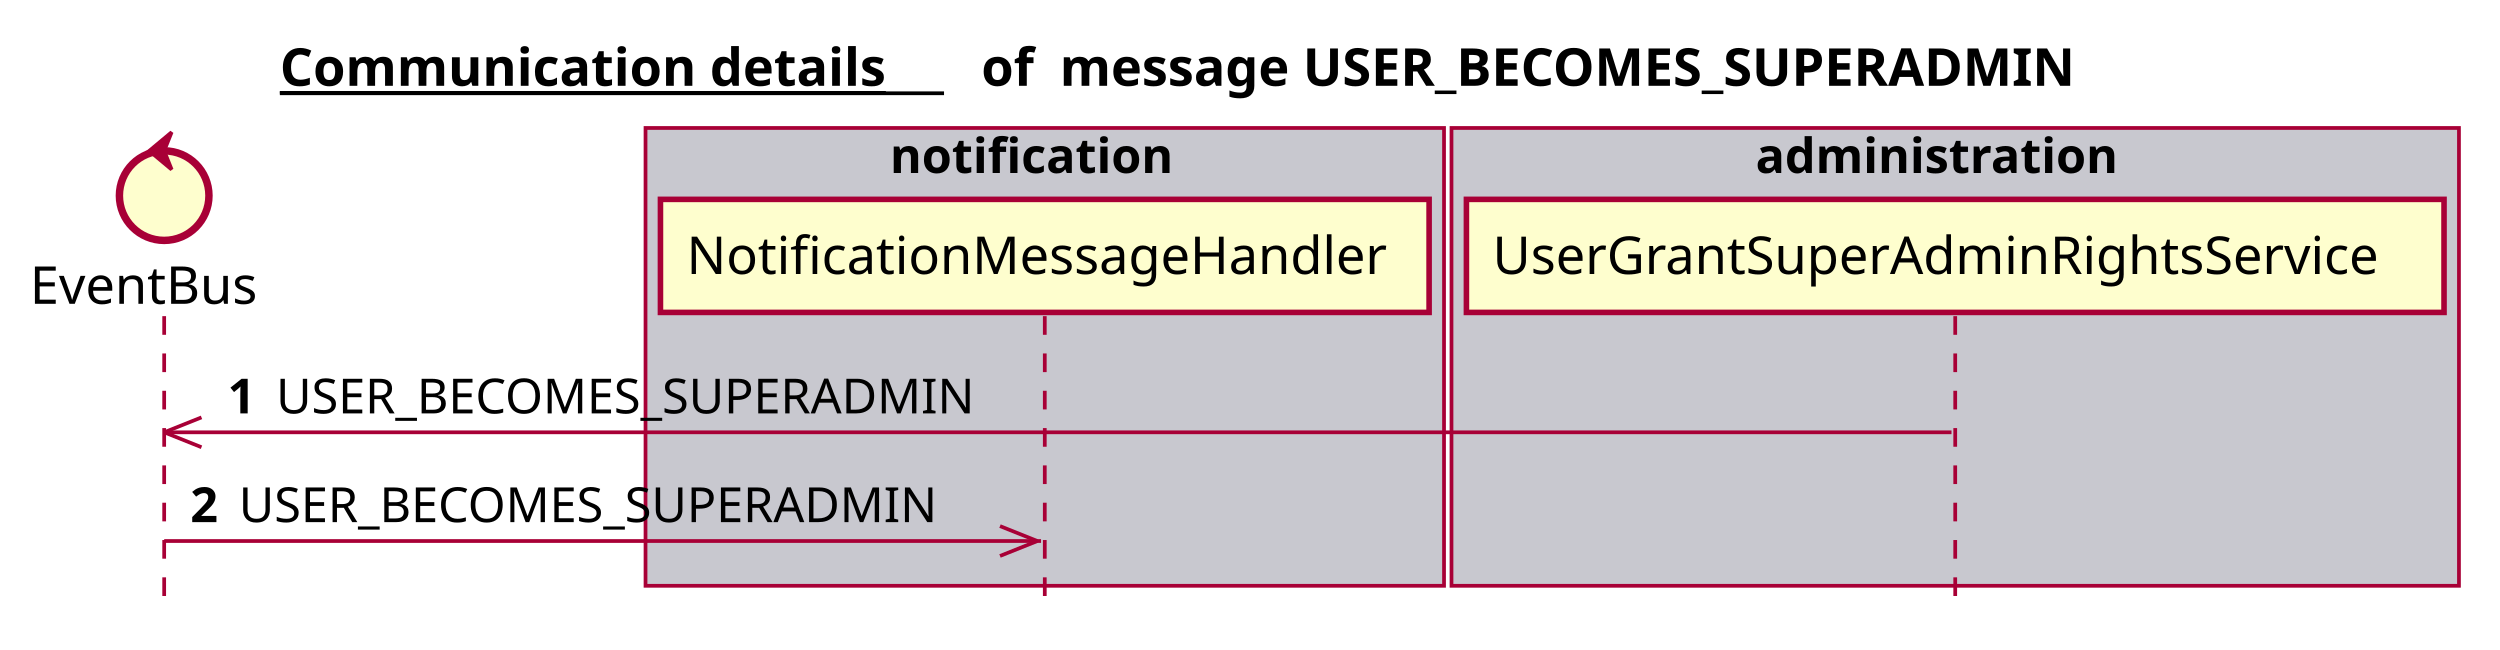
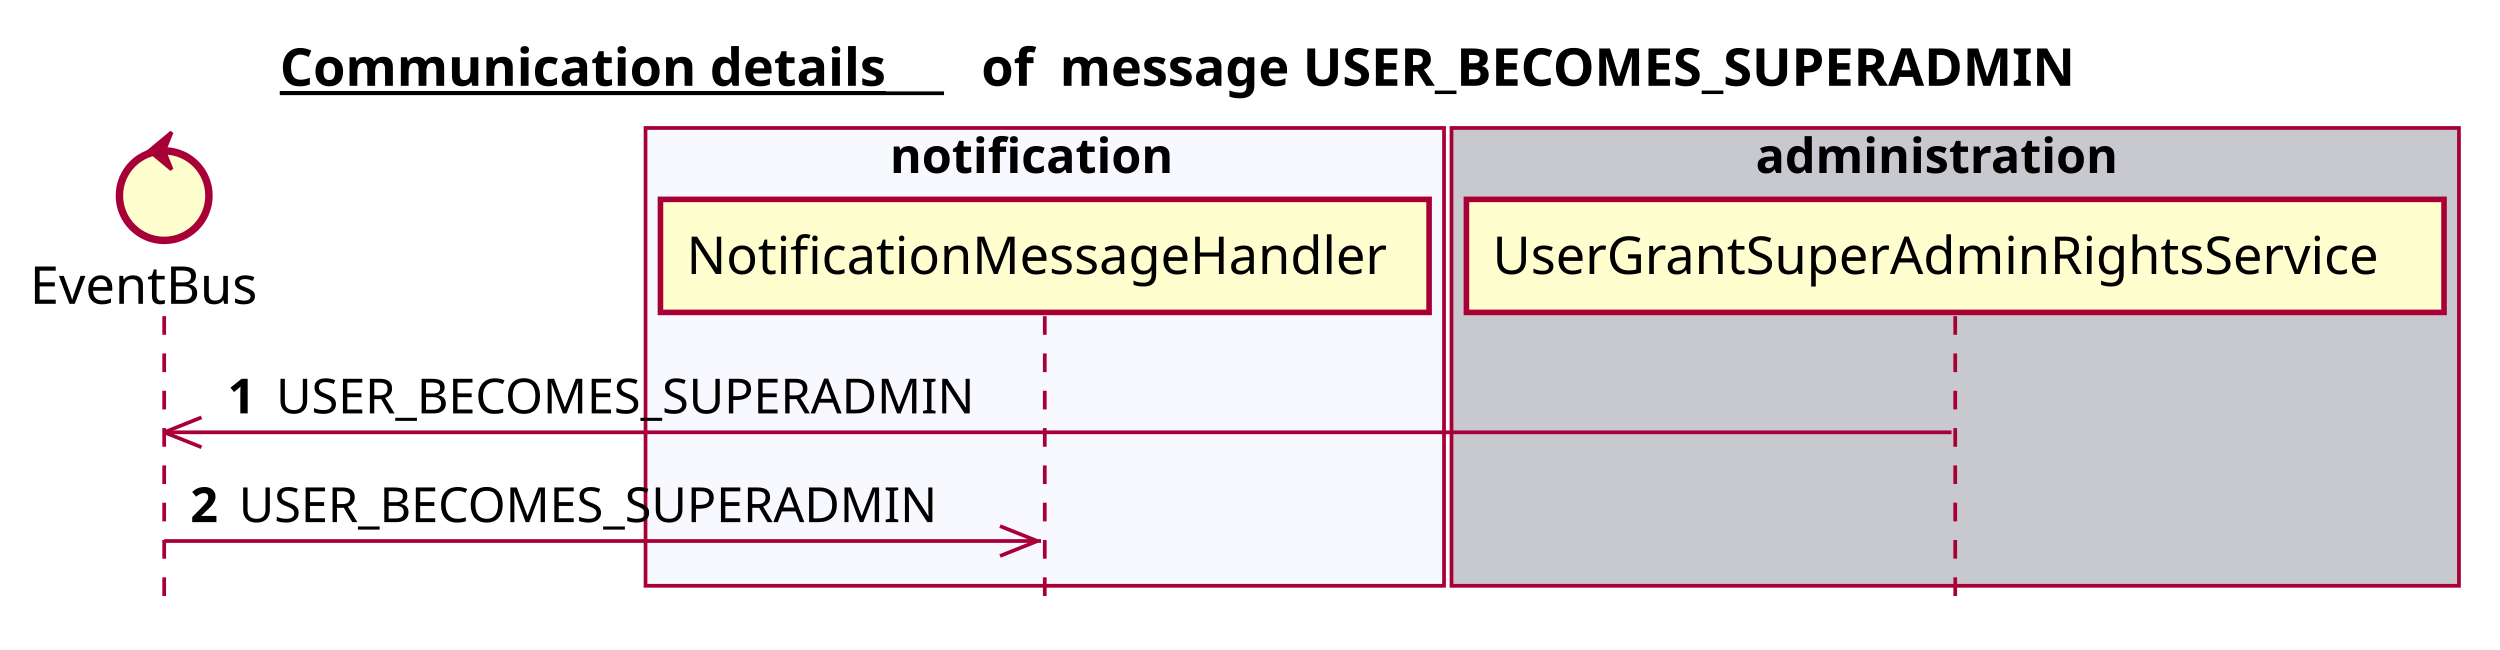
<svg xmlns="http://www.w3.org/2000/svg" contentScriptType="application/ecmascript" contentStyleType="text/css" height="174px" preserveAspectRatio="none" style="width:670px;height:174px;" version="1.1" viewBox="0 0 670 174" width="670px" zoomAndPan="magnify">
  <defs />
  <g>
    <text fill="#000000" font-family="sans-serif" font-size="14" font-weight="bold" lengthAdjust="spacingAndGlyphs" text-decoration="underline" textLength="178" x="75" y="22.995">Communication details</text>
    <line style="stroke: #000000; stroke-width: 1.0;" x1="75" x2="253" y1="24.995" y2="24.995" />
    <text fill="#000000" font-family="sans-serif" font-size="14" font-weight="bold" lengthAdjust="spacingAndGlyphs" textLength="16" x="263" y="22.995">of</text>
    <text fill="#000000" font-family="sans-serif" font-size="14" font-weight="bold" lengthAdjust="spacingAndGlyphs" textLength="304" x="284" y="22.995">message USER_BECOMES_SUPERADMIN</text>
-     <rect fill="#C8C8CF" height="122.695" style="stroke: #A80036; stroke-width: 1.0;" width="214" x="173" y="34.297" />
+     <rect fill="#F8F8FF" height="122.695" style="stroke: #A80036; stroke-width: 1.0;" width="214" x="173" y="34.297" />
    <text fill="#000000" font-family="sans-serif" font-size="13" font-weight="bold" lengthAdjust="spacingAndGlyphs" textLength="83" x="238.5" y="46.364">notification</text>
    <rect fill="#C8C8CF" height="122.695" style="stroke: #A80036; stroke-width: 1.0;" width="270" x="389" y="34.297" />
    <text fill="#000000" font-family="sans-serif" font-size="13" font-weight="bold" lengthAdjust="spacingAndGlyphs" textLength="107" x="470.5" y="46.364">administration</text>
    <line style="stroke: #A80036; stroke-width: 1.0; stroke-dasharray: 5.0,5.0;" x1="44" x2="44" y1="84.727" y2="162.992" />
    <line style="stroke: #A80036; stroke-width: 1.0; stroke-dasharray: 5.0,5.0;" x1="280" x2="280" y1="84.727" y2="162.992" />
    <line style="stroke: #A80036; stroke-width: 1.0; stroke-dasharray: 5.0,5.0;" x1="524" x2="524" y1="84.727" y2="162.992" />
    <text fill="#000000" font-family="sans-serif" font-size="14" lengthAdjust="spacingAndGlyphs" textLength="66" x="8" y="81.425">EventBus</text>
    <ellipse cx="44" cy="52.43" fill="#FEFECE" rx="12" ry="12" style="stroke: #A80036; stroke-width: 2.0;" />
    <polygon fill="#A80036" points="40,40.43,46,35.43,44,40.43,46,45.43,40,40.43" style="stroke: #A80036; stroke-width: 1.0;" />
    <rect fill="#FEFECE" height="30.297" style="stroke: #A80036; stroke-width: 1.5;" width="206" x="177" y="53.43" />
    <text fill="#000000" font-family="sans-serif" font-size="14" lengthAdjust="spacingAndGlyphs" textLength="192" x="184" y="73.425">NotificationMessageHandler</text>
    <rect fill="#FEFECE" height="30.297" style="stroke: #A80036; stroke-width: 1.5;" width="262" x="393" y="53.43" />
    <text fill="#000000" font-family="sans-serif" font-size="14" lengthAdjust="spacingAndGlyphs" textLength="248" x="400" y="73.425">UserGrantSuperAdminRightsService</text>
    <line style="stroke: #A80036; stroke-width: 1.0;" x1="44" x2="54" y1="115.859" y2="111.859" />
    <line style="stroke: #A80036; stroke-width: 1.0;" x1="44" x2="54" y1="115.859" y2="119.859" />
    <line style="stroke: #A80036; stroke-width: 1.0;" x1="44" x2="523" y1="115.859" y2="115.859" />
    <text fill="#000000" font-family="sans-serif" font-size="13" font-weight="bold" lengthAdjust="spacingAndGlyphs" textLength="9" x="61" y="110.793">1</text>
    <text fill="#000000" font-family="sans-serif" font-size="13" lengthAdjust="spacingAndGlyphs" textLength="199" x="74" y="110.793">USER_BECOMES_SUPERADMIN</text>
    <line style="stroke: #A80036; stroke-width: 1.0;" x1="278" x2="268" y1="144.992" y2="140.992" />
    <line style="stroke: #A80036; stroke-width: 1.0;" x1="278" x2="268" y1="144.992" y2="148.992" />
    <line style="stroke: #A80036; stroke-width: 1.0;" x1="44" x2="279" y1="144.992" y2="144.992" />
    <text fill="#000000" font-family="sans-serif" font-size="13" font-weight="bold" lengthAdjust="spacingAndGlyphs" textLength="9" x="51" y="139.926">2</text>
    <text fill="#000000" font-family="sans-serif" font-size="13" lengthAdjust="spacingAndGlyphs" textLength="199" x="64" y="139.926">USER_BECOMES_SUPERADMIN</text>
  </g>
</svg>
